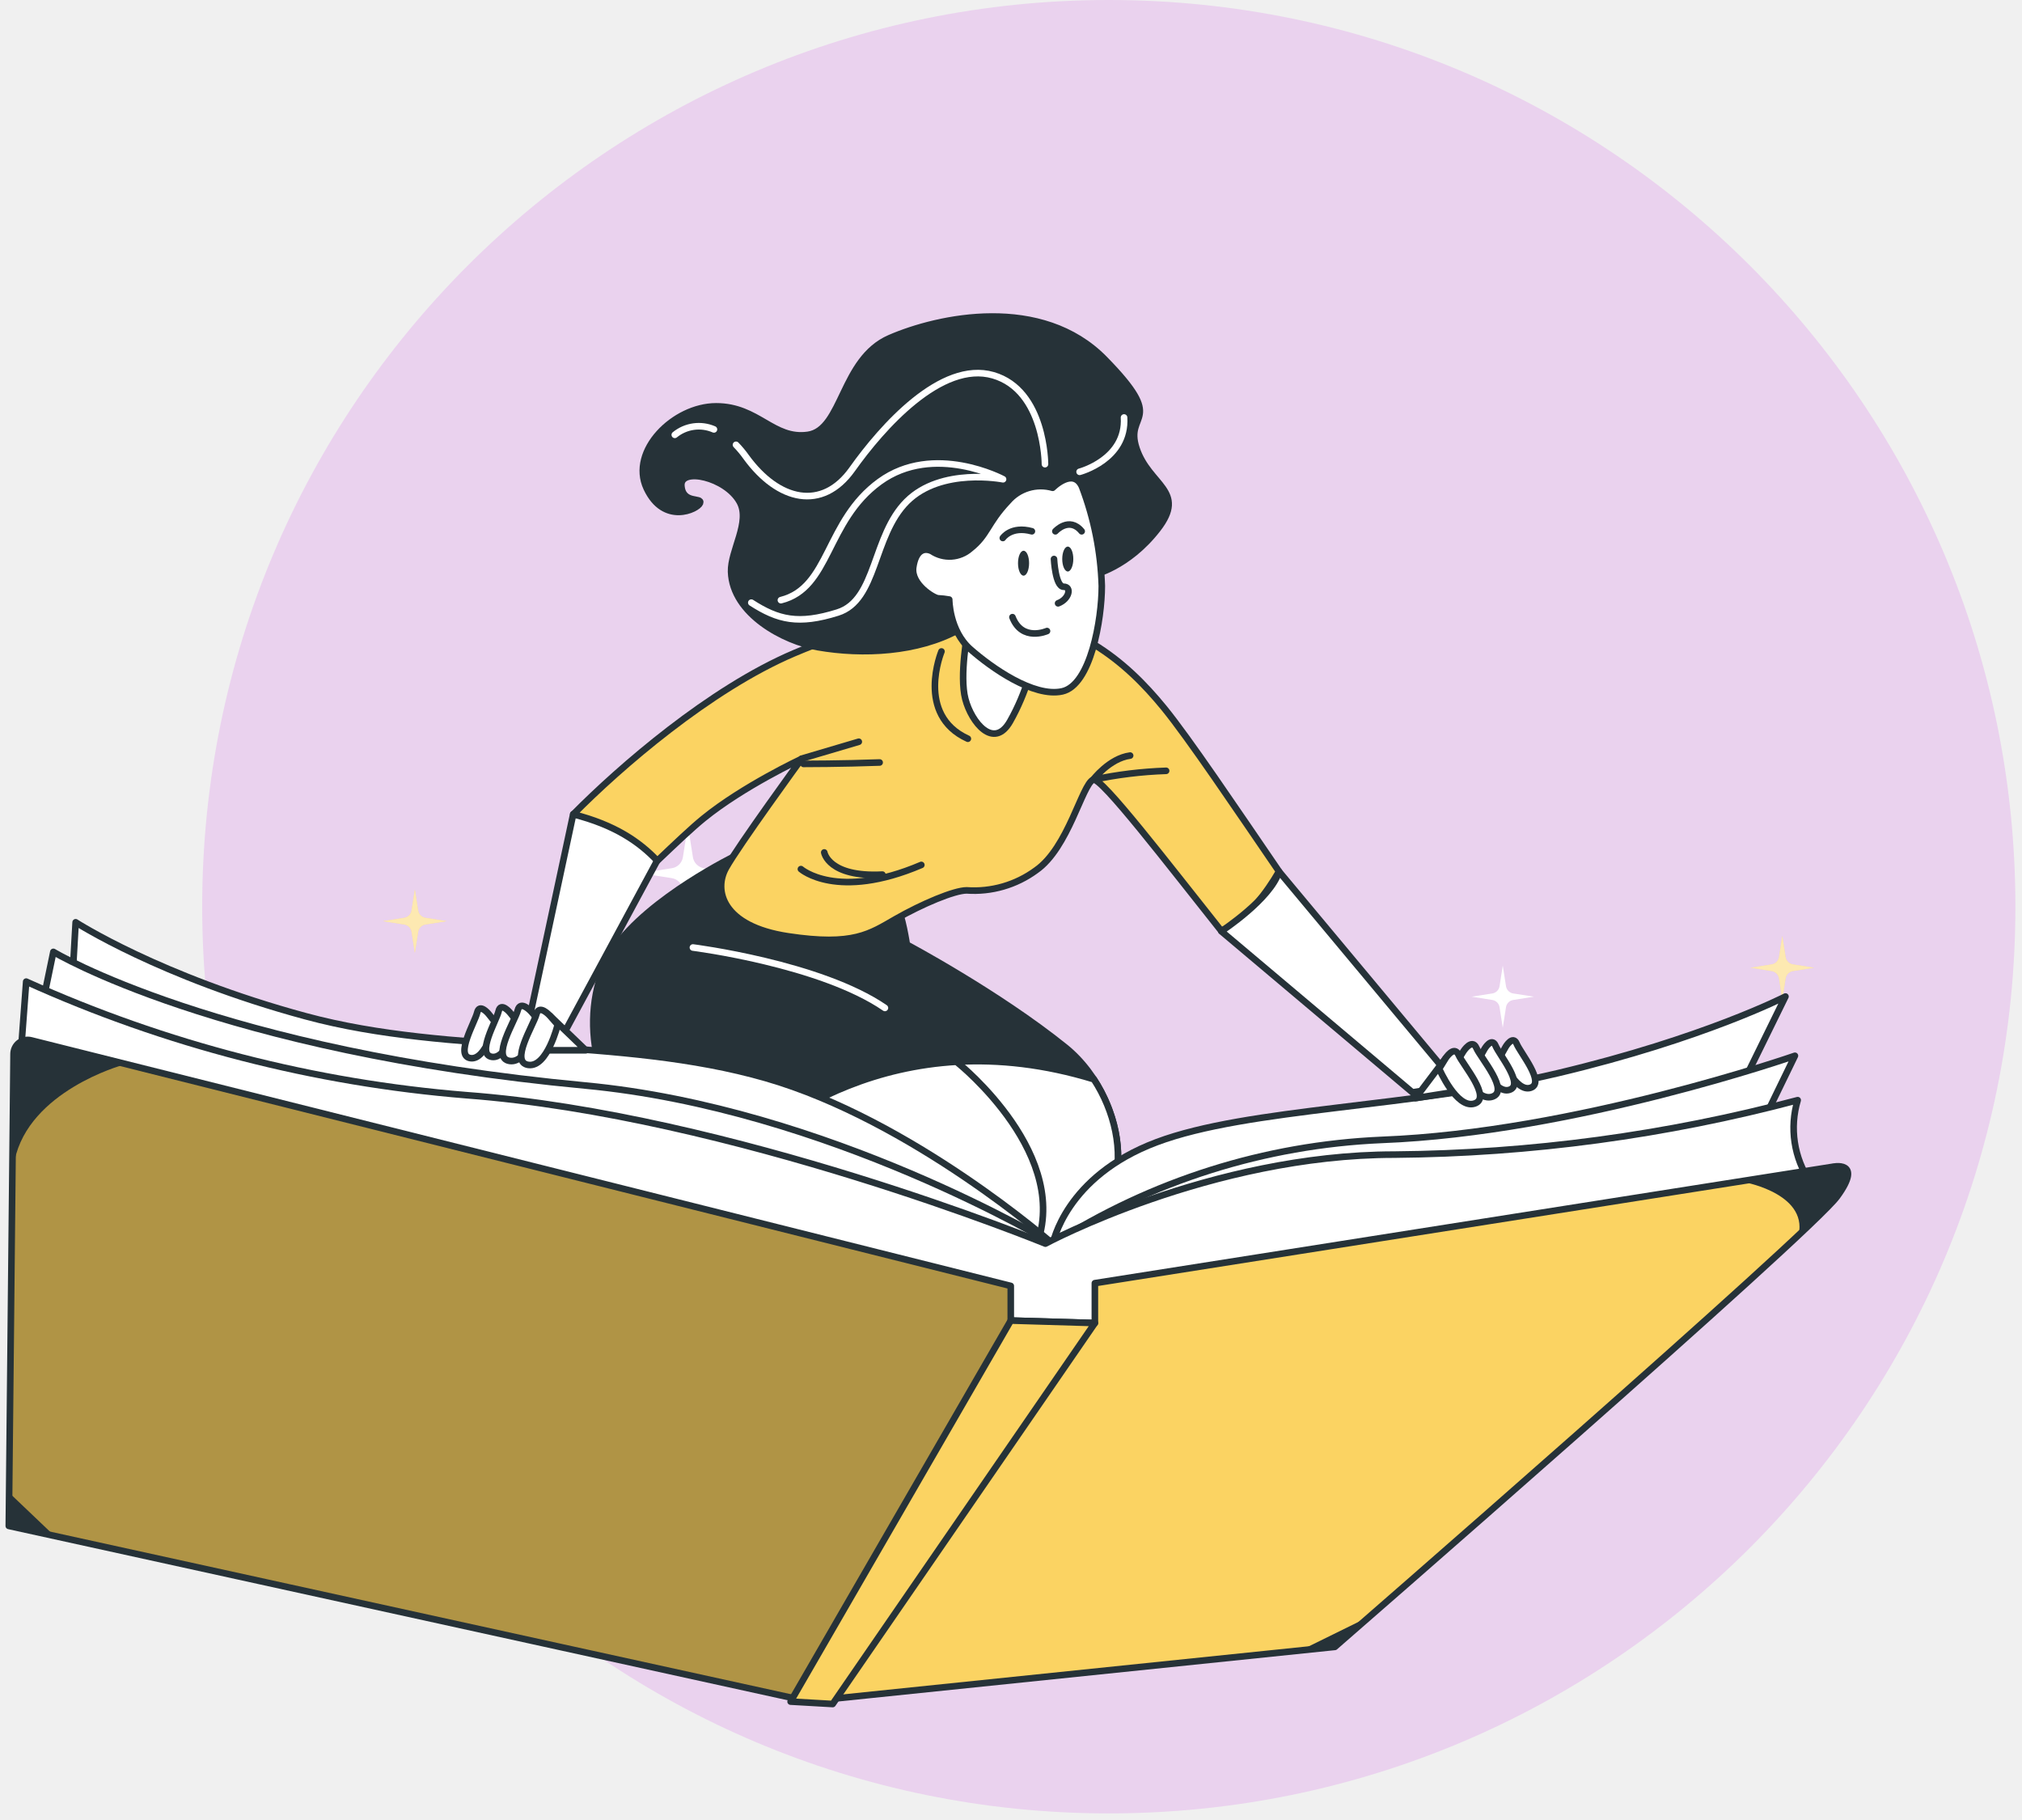
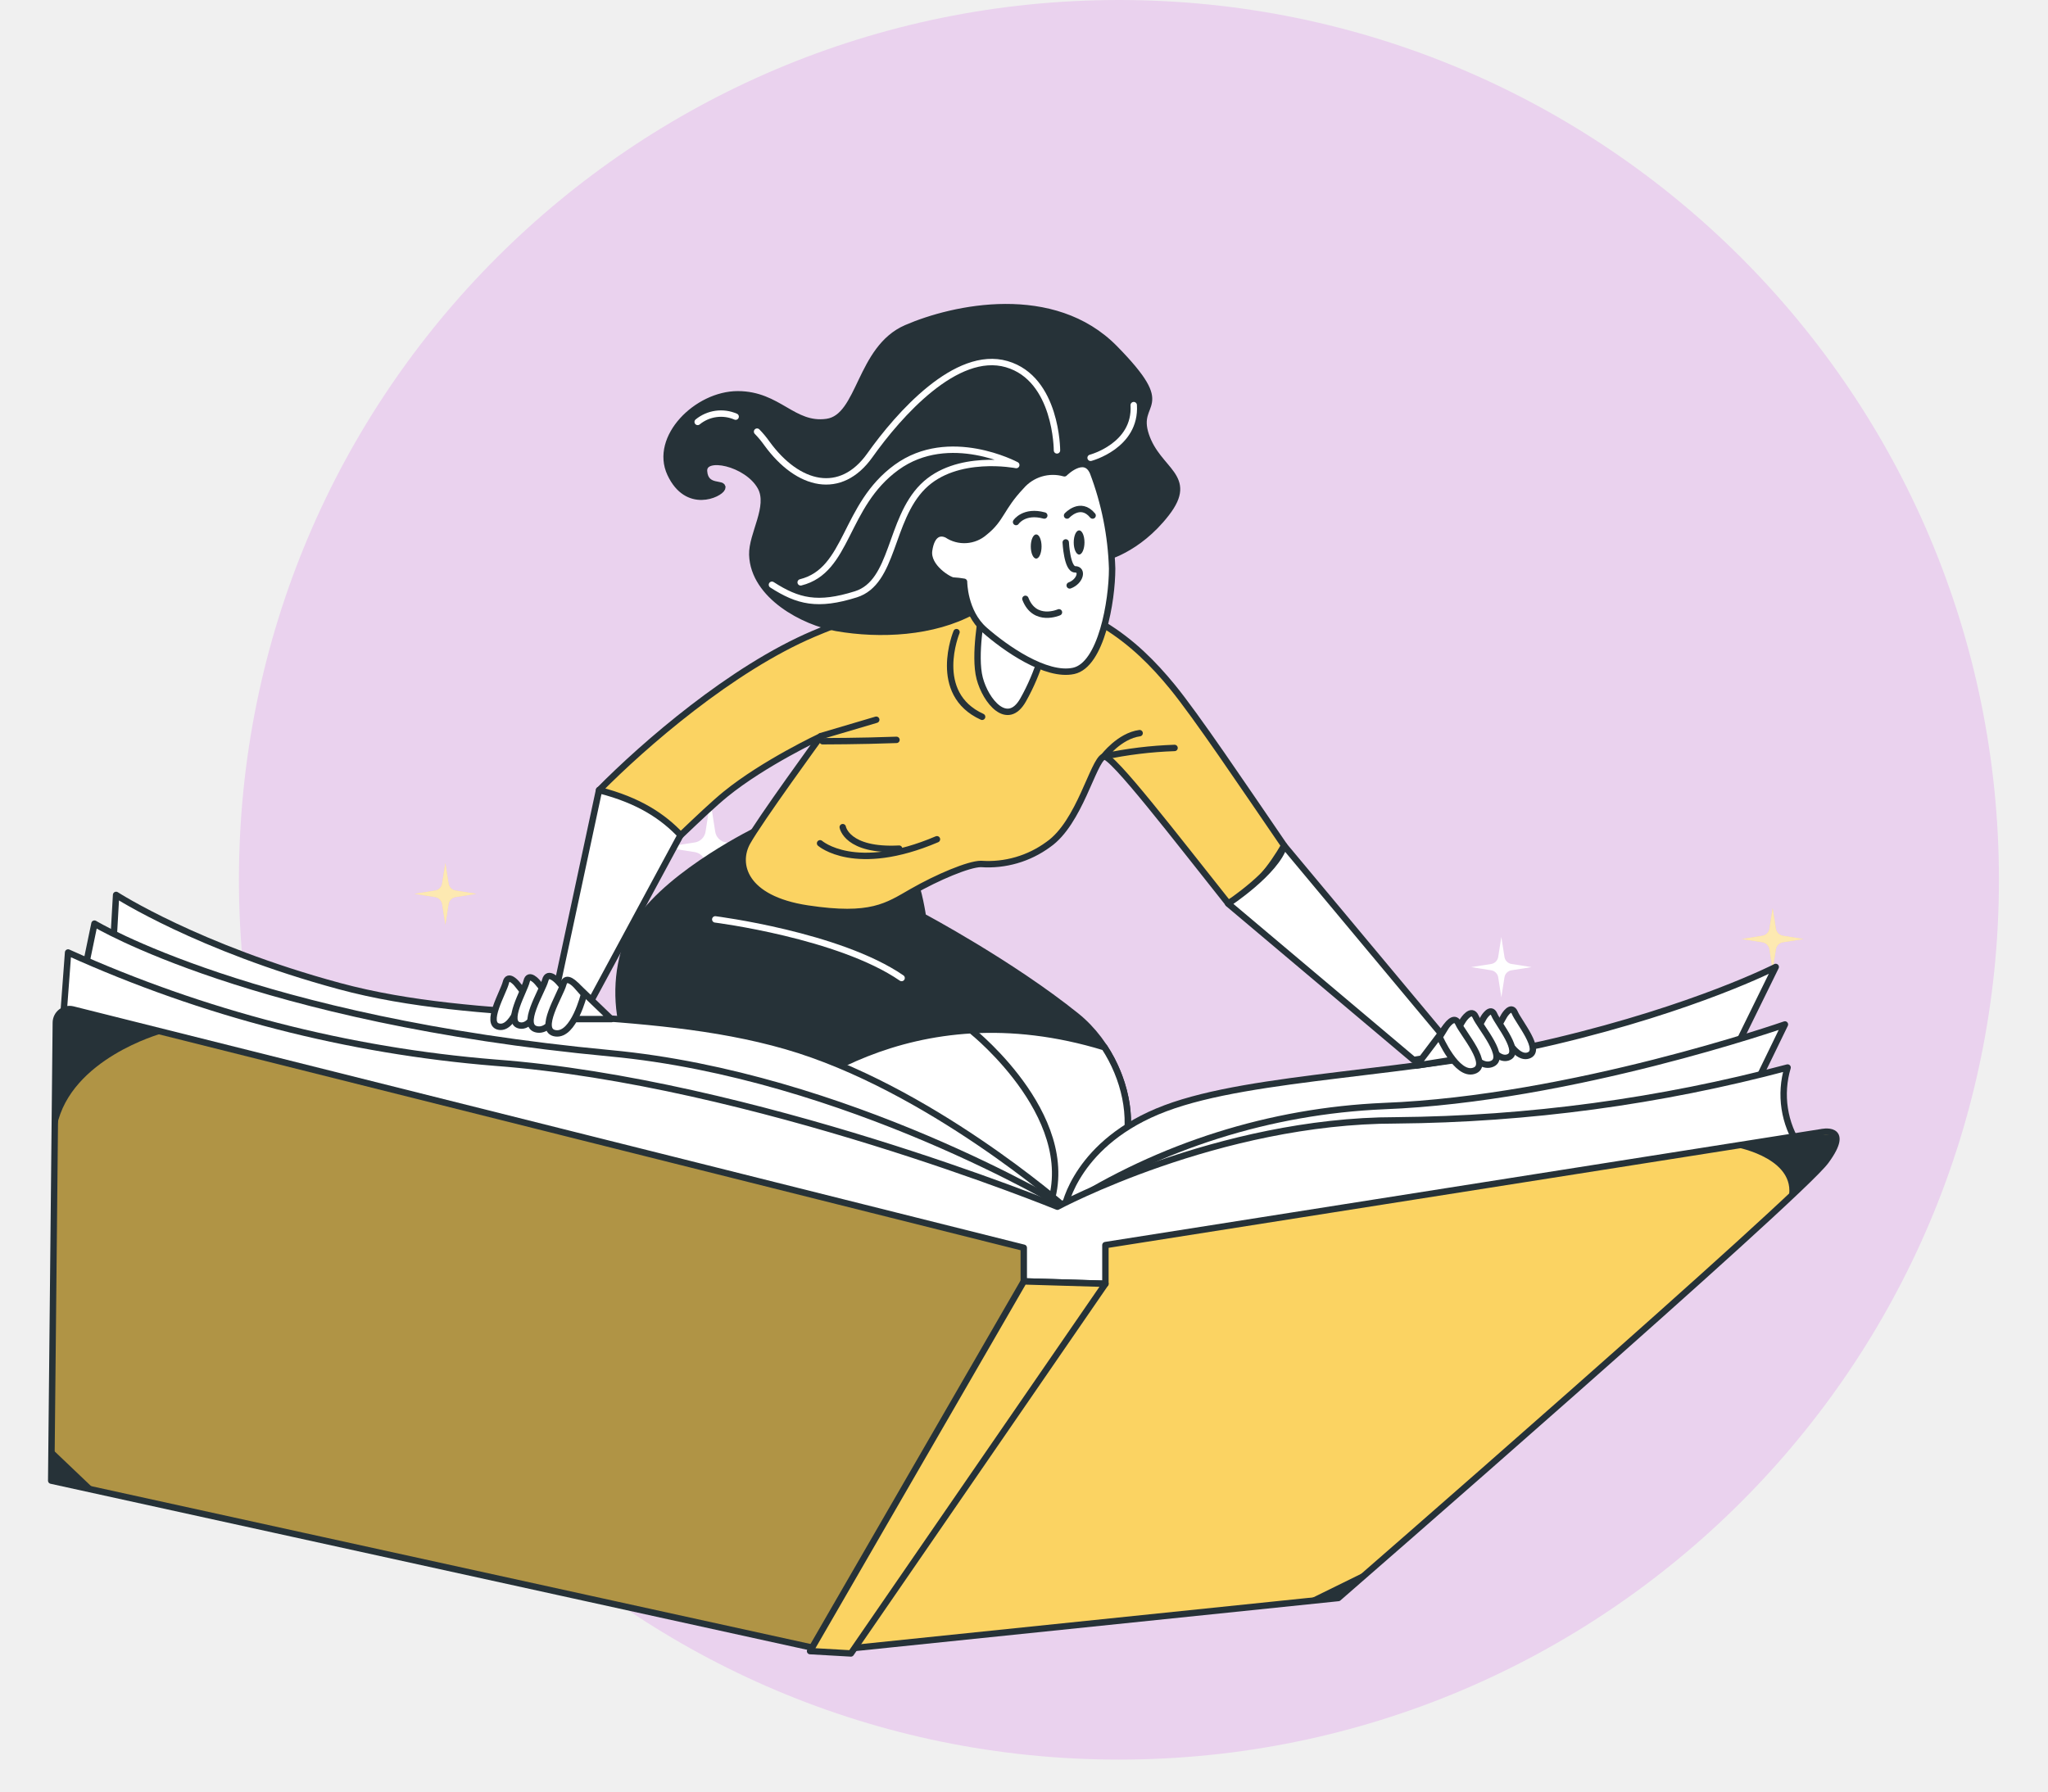
- <svg xmlns="http://www.w3.org/2000/svg" width="230" height="207" viewBox="0 0 230 207" fill="none">
-   <g clip-path="url(#clip0_1583_2745)">
-     <rect x="23" width="206.25" height="206.25" rx="103.125" fill="#EAD2EE" />
-     <path d="M80.081 99.878L83.7 99.312L80.081 98.747C79.762 98.699 79.467 98.55 79.239 98.322C79.011 98.094 78.862 97.799 78.814 97.48L78.248 93.856L77.683 97.48C77.635 97.798 77.487 98.093 77.26 98.32C77.033 98.548 76.739 98.698 76.422 98.747L72.797 99.312L76.422 99.878C76.738 99.93 77.031 100.08 77.257 100.308C77.483 100.535 77.632 100.828 77.683 101.145L78.248 104.77L78.814 101.145C78.865 100.827 79.014 100.534 79.242 100.306C79.469 100.079 79.763 99.929 80.081 99.878Z" fill="white" />
-     <path d="M53.039 124.432L56.664 123.866L53.039 123.301C52.722 123.249 52.429 123.099 52.202 122.872C51.974 122.644 51.824 122.351 51.773 122.034L51.207 118.409L50.642 122.034C50.593 122.352 50.443 122.647 50.215 122.875C49.988 123.102 49.693 123.252 49.375 123.301L45.75 123.866L49.375 124.432C49.693 124.481 49.988 124.63 50.215 124.858C50.443 125.086 50.593 125.38 50.642 125.698L51.207 129.323L51.773 125.698C51.824 125.381 51.974 125.088 52.202 124.861C52.429 124.633 52.722 124.483 53.039 124.432Z" fill="#FBD362" />
-     <path opacity="0.5" d="M53.039 124.432L56.664 123.866L53.039 123.301C52.722 123.249 52.429 123.099 52.202 122.872C51.974 122.644 51.824 122.351 51.773 122.034L51.207 118.409L50.642 122.034C50.593 122.352 50.443 122.647 50.215 122.875C49.988 123.102 49.693 123.252 49.375 123.301L45.75 123.866L49.375 124.432C49.693 124.481 49.988 124.63 50.215 124.858C50.443 125.086 50.593 125.38 50.642 125.698L51.207 129.323L51.773 125.698C51.824 125.381 51.974 125.088 52.202 124.861C52.429 124.633 52.722 124.483 53.039 124.432Z" fill="white" />
-     <path d="M143.289 139.547L146.914 138.982L143.289 138.416C142.972 138.367 142.678 138.219 142.45 137.992C142.223 137.766 142.073 137.472 142.023 137.155L141.457 133.53L140.892 137.155C140.841 137.472 140.692 137.766 140.464 137.992C140.236 138.219 139.942 138.367 139.625 138.416L136 138.982L139.625 139.547C139.942 139.596 140.236 139.744 140.464 139.971C140.692 140.198 140.841 140.491 140.892 140.808L141.457 144.433L142.023 140.808C142.073 140.491 142.223 140.198 142.45 139.971C142.678 139.744 142.972 139.596 143.289 139.547Z" fill="#FBD362" />
-     <path opacity="0.5" d="M143.289 139.547L146.914 138.982L143.289 138.416C142.972 138.367 142.678 138.219 142.45 137.992C142.223 137.766 142.073 137.472 142.023 137.155L141.457 133.53L140.892 137.155C140.841 137.472 140.692 137.766 140.464 137.992C140.236 138.219 139.942 138.367 139.625 138.416L136 138.982L139.625 139.547C139.942 139.596 140.236 139.744 140.464 139.971C140.692 140.198 140.841 140.491 140.892 140.808L141.457 144.433L142.023 140.808C142.073 140.491 142.223 140.198 142.45 139.971C142.678 139.744 142.972 139.596 143.289 139.547Z" fill="white" />
-     <path d="M48.402 105.148L50.8 104.769L48.402 104.39C48.191 104.358 47.997 104.259 47.846 104.109C47.696 103.958 47.597 103.764 47.565 103.553L47.192 101.161L46.813 103.553C46.78 103.764 46.682 103.958 46.531 104.109C46.381 104.259 46.186 104.358 45.976 104.39L43.578 104.769L45.976 105.148C46.186 105.18 46.381 105.279 46.531 105.429C46.682 105.58 46.78 105.774 46.813 105.985L47.192 108.377L47.565 105.985C47.597 105.774 47.696 105.58 47.846 105.429C47.997 105.279 48.191 105.18 48.402 105.148Z" fill="#FBD362" />
-     <path opacity="0.5" d="M48.402 105.148L50.8 104.769L48.402 104.39C48.191 104.358 47.997 104.259 47.846 104.109C47.696 103.958 47.597 103.764 47.565 103.553L47.192 101.161L46.813 103.553C46.78 103.764 46.682 103.958 46.531 104.109C46.381 104.259 46.186 104.358 45.976 104.39L43.578 104.769L45.976 105.148C46.186 105.18 46.381 105.279 46.531 105.429C46.682 105.58 46.78 105.774 46.813 105.985L47.192 108.377L47.565 105.985C47.597 105.774 47.696 105.58 47.846 105.429C47.997 105.279 48.191 105.18 48.402 105.148Z" fill="white" />
-     <path d="M203.949 110.441L206.346 110.068L203.949 109.689C203.739 109.656 203.545 109.557 203.394 109.406C203.244 109.256 203.145 109.062 203.112 108.852L202.733 106.454L202.36 108.852C202.326 109.062 202.228 109.256 202.077 109.406C201.927 109.557 201.733 109.656 201.523 109.689L199.125 110.068L201.523 110.441C201.733 110.474 201.927 110.573 202.077 110.723C202.228 110.874 202.326 111.068 202.36 111.278L202.733 113.676L203.112 111.278C203.145 111.068 203.244 110.874 203.394 110.723C203.545 110.573 203.739 110.474 203.949 110.441Z" fill="#FBD362" />
-     <path opacity="0.5" d="M203.949 110.441L206.346 110.068L203.949 109.689C203.739 109.656 203.545 109.557 203.394 109.406C203.244 109.256 203.145 109.062 203.112 108.852L202.733 106.454L202.36 108.852C202.326 109.062 202.228 109.256 202.077 109.406C201.927 109.557 201.733 109.656 201.523 109.689L199.125 110.068L201.523 110.441C201.733 110.474 201.927 110.573 202.077 110.723C202.228 110.874 202.326 111.068 202.36 111.278L202.733 113.676L203.112 111.278C203.145 111.068 203.244 110.874 203.394 110.723C203.545 110.573 203.739 110.474 203.949 110.441Z" fill="white" />
-     <path d="M94.374 90.513L96.721 90.145L94.374 89.778C94.168 89.746 93.978 89.649 93.83 89.502C93.683 89.354 93.586 89.164 93.554 88.958L93.181 86.606L92.813 88.958C92.78 89.163 92.683 89.353 92.536 89.501C92.389 89.648 92.199 89.745 91.993 89.778L89.641 90.145L91.993 90.513C92.199 90.546 92.389 90.643 92.536 90.79C92.683 90.938 92.78 91.127 92.813 91.333L93.158 93.708L93.531 91.356C93.56 91.142 93.658 90.945 93.811 90.792C93.963 90.64 94.161 90.542 94.374 90.513Z" fill="white" />
-     <path d="M172.126 113.733L174.478 113.359L172.126 112.992C171.92 112.959 171.731 112.862 171.583 112.714C171.436 112.567 171.339 112.377 171.306 112.172L170.938 109.819L170.571 112.172C170.538 112.377 170.441 112.567 170.294 112.714C170.146 112.862 169.956 112.959 169.751 112.992L167.398 113.359L169.751 113.733C169.957 113.765 170.147 113.862 170.295 114.009C170.442 114.156 170.539 114.347 170.571 114.553L170.938 116.899L171.306 114.553C171.338 114.347 171.435 114.156 171.582 114.009C171.73 113.862 171.92 113.765 172.126 113.733Z" fill="white" />
+ <svg xmlns="http://www.w3.org/2000/svg" width="240" height="210" viewBox="0 0 240 210" fill="none">
+   <g clip-path="url(#clip0_1928_3022)">
+     <rect x="28" width="206.25" height="206.25" rx="103.125" fill="#EAD2EE" />
+     <path d="M85.081 99.878L88.7 99.312L85.081 98.747C84.762 98.699 84.467 98.55 84.239 98.322C84.011 98.094 83.862 97.799 83.814 97.48L83.248 93.856L82.683 97.48C82.635 97.798 82.487 98.093 82.26 98.32C82.033 98.548 81.739 98.698 81.422 98.747L77.797 99.312L81.422 99.878C81.738 99.93 82.031 100.08 82.257 100.308C82.483 100.535 82.632 100.828 82.683 101.145L83.248 104.77L83.814 101.145C83.865 100.827 84.014 100.534 84.242 100.306C84.469 100.079 84.763 99.929 85.081 99.878Z" fill="white" />
+     <path d="M58.039 124.432L61.664 123.866L58.039 123.301C57.722 123.249 57.429 123.099 57.202 122.872C56.974 122.644 56.824 122.351 56.773 122.034L56.207 118.409L55.642 122.034C55.593 122.352 55.443 122.647 55.215 122.875C54.988 123.102 54.693 123.252 54.375 123.301L50.75 123.866L54.375 124.432C54.693 124.481 54.988 124.63 55.215 124.858C55.443 125.086 55.593 125.38 55.642 125.698L56.207 129.323L56.773 125.698C56.824 125.381 56.974 125.088 57.202 124.861C57.429 124.633 57.722 124.483 58.039 124.432Z" fill="#FBD362" />
+     <path opacity="0.5" d="M58.039 124.432L61.664 123.866L58.039 123.301C57.722 123.249 57.429 123.099 57.202 122.872C56.974 122.644 56.824 122.351 56.773 122.034L56.207 118.409L55.642 122.034C55.593 122.352 55.443 122.647 55.215 122.875C54.988 123.102 54.693 123.252 54.375 123.301L50.75 123.866L54.375 124.432C54.693 124.481 54.988 124.63 55.215 124.858C55.443 125.086 55.593 125.38 55.642 125.698L56.207 129.323L56.773 125.698C56.824 125.381 56.974 125.088 57.202 124.861C57.429 124.633 57.722 124.483 58.039 124.432Z" fill="white" />
+     <path d="M148.289 139.547L151.914 138.982L148.289 138.416C147.972 138.367 147.678 138.219 147.45 137.992C147.223 137.766 147.073 137.472 147.023 137.155L146.457 133.53L145.892 137.155C145.841 137.472 145.692 137.766 145.464 137.992C145.236 138.219 144.942 138.367 144.625 138.416L141 138.982L144.625 139.547C144.942 139.596 145.236 139.744 145.464 139.971C145.692 140.198 145.841 140.491 145.892 140.808L146.457 144.433L147.023 140.808C147.073 140.491 147.223 140.198 147.45 139.971C147.678 139.744 147.972 139.596 148.289 139.547Z" fill="#FBD362" />
+     <path opacity="0.5" d="M148.289 139.547L151.914 138.982L148.289 138.416C147.972 138.367 147.678 138.219 147.45 137.992C147.223 137.766 147.073 137.472 147.023 137.155L146.457 133.53L145.892 137.155C145.841 137.472 145.692 137.766 145.464 137.992C145.236 138.219 144.942 138.367 144.625 138.416L141 138.982L144.625 139.547C144.942 139.596 145.236 139.744 145.464 139.971C145.692 140.198 145.841 140.491 145.892 140.808L146.457 144.433L147.023 140.808C147.073 140.491 147.223 140.198 147.45 139.971C147.678 139.744 147.972 139.596 148.289 139.547Z" fill="white" />
+     <path d="M53.402 105.148L55.8 104.769L53.402 104.39C53.191 104.358 52.997 104.259 52.846 104.109C52.696 103.958 52.597 103.764 52.565 103.553L52.192 101.161L51.813 103.553C51.78 103.764 51.682 103.958 51.531 104.109C51.381 104.259 51.186 104.358 50.976 104.39L48.578 104.769L50.976 105.148C51.186 105.18 51.381 105.279 51.531 105.429C51.682 105.58 51.78 105.774 51.813 105.985L52.192 108.377L52.565 105.985C52.597 105.774 52.696 105.58 52.846 105.429C52.997 105.279 53.191 105.18 53.402 105.148Z" fill="#FBD362" />
+     <path opacity="0.5" d="M53.402 105.148L55.8 104.769L53.402 104.39C53.191 104.358 52.997 104.259 52.846 104.109C52.696 103.958 52.597 103.764 52.565 103.553L52.192 101.161L51.813 103.553C51.78 103.764 51.682 103.958 51.531 104.109C51.381 104.259 51.186 104.358 50.976 104.39L48.578 104.769L50.976 105.148C51.186 105.18 51.381 105.279 51.531 105.429C51.682 105.58 51.78 105.774 51.813 105.985L52.192 108.377L52.565 105.985C52.597 105.774 52.696 105.58 52.846 105.429C52.997 105.279 53.191 105.18 53.402 105.148Z" fill="white" />
+     <path d="M208.949 110.441L211.346 110.068L208.949 109.689C208.739 109.656 208.545 109.557 208.394 109.406C208.244 109.256 208.145 109.062 208.112 108.852L207.733 106.454L207.36 108.852C207.326 109.062 207.228 109.256 207.077 109.406C206.927 109.557 206.733 109.656 206.523 109.689L204.125 110.068L206.523 110.441C206.733 110.474 206.927 110.573 207.077 110.723C207.228 110.874 207.326 111.068 207.36 111.278L207.733 113.676L208.112 111.278C208.145 111.068 208.244 110.874 208.394 110.723C208.545 110.573 208.739 110.474 208.949 110.441Z" fill="#FBD362" />
+     <path opacity="0.5" d="M208.949 110.441L211.346 110.068L208.949 109.689C208.739 109.656 208.545 109.557 208.394 109.406C208.244 109.256 208.145 109.062 208.112 108.852L207.733 106.454L207.36 108.852C207.326 109.062 207.228 109.256 207.077 109.406C206.927 109.557 206.733 109.656 206.523 109.689L204.125 110.068L206.523 110.441C206.733 110.474 206.927 110.573 207.077 110.723C207.228 110.874 207.326 111.068 207.36 111.278L207.733 113.676L208.112 111.278C208.145 111.068 208.244 110.874 208.394 110.723C208.545 110.573 208.739 110.474 208.949 110.441Z" fill="white" />
+     <path d="M99.374 90.513L101.721 90.145L99.374 89.778C99.168 89.746 98.978 89.649 98.83 89.502C98.683 89.354 98.586 89.164 98.554 88.958L98.181 86.606L97.813 88.958C97.78 89.163 97.683 89.353 97.536 89.501C97.389 89.648 97.199 89.745 96.993 89.778L94.641 90.145L96.993 90.513C97.199 90.546 97.389 90.643 97.536 90.79C97.683 90.938 97.78 91.127 97.813 91.333L98.158 93.708L98.531 91.356C98.56 91.142 98.658 90.945 98.811 90.792C98.963 90.64 99.161 90.542 99.374 90.513Z" fill="white" />
+     <path d="M177.126 113.733L179.478 113.359L177.126 112.992C176.92 112.959 176.731 112.862 176.583 112.714C176.436 112.567 176.339 112.377 176.306 112.172L175.938 109.819L175.571 112.172C175.538 112.377 175.441 112.567 175.294 112.714C175.146 112.862 174.956 112.959 174.751 112.992L172.398 113.359L174.751 113.733C174.957 113.765 175.147 113.862 175.295 114.009C175.442 114.156 175.539 114.347 175.571 114.553L175.938 116.899L176.306 114.553C176.338 114.347 176.435 114.156 176.582 114.009C176.73 113.862 176.92 113.765 177.126 113.733Z" fill="white" />
  </g>
-   <path d="M83.82 97.252C83.82 97.252 73.818 102.085 69.817 107.941C65.816 113.797 66.984 124.609 73.146 128.106C79.308 131.603 100.817 144.446 115.988 142.613C131.16 140.781 128.823 125.273 121.157 119.104C113.491 112.935 103.153 107.437 103.153 107.437C103.153 107.437 102.657 104.108 101.985 102.94C101.313 101.772 93.655 94.251 83.82 97.252Z" fill="#263238" stroke="#263238" stroke-width="0.75" stroke-linecap="round" stroke-linejoin="round" />
-   <path d="M124.431 122.754C101.724 115.805 86.766 128.243 82.078 133.008C91.47 137.887 105.305 143.881 115.994 142.59C128.684 141.056 129.12 129.946 124.431 122.754Z" fill="white" stroke="#263238" stroke-width="0.75" stroke-linecap="round" stroke-linejoin="round" />
-   <path d="M108.992 120.922C108.992 120.922 122.331 131.611 117.658 142.255" stroke="#263238" stroke-width="0.75" stroke-linecap="round" stroke-linejoin="round" />
-   <path d="M65.204 92.594L59.859 117.524H64.158L74.756 97.878C74.756 97.878 72.687 91.579 65.204 92.594Z" fill="white" stroke="#263238" stroke-width="0.75" stroke-linecap="round" stroke-linejoin="round" />
-   <path d="M132.387 80.5C128.012 75.155 122.232 70.2 111.642 69.352C111.642 69.352 102.617 69.07 90.339 74.292C80.741 78.37 70.487 87.272 65.211 92.617C69.93 93.816 72.739 95.748 74.77 97.901C76.862 95.908 78.687 94.175 80.031 93.083C84.551 89.41 91.186 86.31 91.186 86.31C91.186 86.31 83.986 96.183 82.574 98.725C81.161 101.268 82.154 105.361 89.629 106.491C97.104 107.621 98.944 106.208 101.906 104.513C104.869 102.818 108.542 101.268 109.954 101.268C112.777 101.468 115.579 100.656 117.857 98.978C121.522 96.435 123.079 89.242 124.347 88.677C125.217 88.288 132.921 98.336 138.923 105.88L139.442 105.613C142.053 104.269 144.092 101.528 145.489 99.115C140.633 92.022 135.22 83.966 132.387 80.5Z" fill="#FBD362" stroke="#263238" stroke-width="0.75" stroke-linecap="round" stroke-linejoin="round" />
-   <path d="M107.091 74.094C107.091 74.094 104.098 81.294 110.092 84.02" stroke="#263238" stroke-width="0.75" stroke-linecap="round" stroke-linejoin="round" />
-   <path d="M91.18 86.287L97.685 84.363" stroke="#263238" stroke-width="0.75" stroke-linecap="round" stroke-linejoin="round" />
-   <path d="M91.102 98.847C91.102 98.847 95.202 102.467 104.799 98.374" stroke="#263238" stroke-width="0.75" stroke-linecap="round" stroke-linejoin="round" />
-   <path d="M128.551 85.936C126.184 86.25 124.344 88.685 124.344 88.685C127.075 88.103 129.852 87.764 132.643 87.67" stroke="#263238" stroke-width="0.75" stroke-linecap="round" stroke-linejoin="round" />
-   <path d="M91.398 86.883C91.398 86.883 95.804 86.883 100.057 86.723" stroke="#263238" stroke-width="0.75" stroke-linecap="round" stroke-linejoin="round" />
-   <path d="M93.758 96.954C93.758 96.954 94.231 99.794 100.37 99.474" stroke="#263238" stroke-width="0.75" stroke-linecap="round" stroke-linejoin="round" />
-   <path d="M110.09 71.749C110.09 71.749 109.105 76.827 109.807 79.507C110.51 82.187 113.052 85.294 114.893 82.049C116.733 78.805 117.71 75.178 117.71 73.444C117.71 71.711 111.357 68.504 110.09 71.749Z" fill="white" stroke="#263238" stroke-width="0.75" stroke-linecap="round" stroke-linejoin="round" />
-   <path d="M124.338 65.397C124.338 65.397 128.285 64.55 131.676 60.175C135.066 55.8 130.691 55.242 129.278 51.012C127.866 46.782 132.836 48.187 125.644 40.85C118.451 33.512 106.731 36.055 101.211 38.452C95.69 40.85 95.866 48.897 91.903 49.462C87.94 50.027 86.253 46.217 81.458 46.217C76.663 46.217 71.578 51.295 73.555 55.525C75.533 59.755 79.343 57.93 79.625 57.22C79.908 56.51 77.648 57.365 77.503 55.242C77.358 53.12 82.58 54.257 84.138 57.082C85.398 59.373 83.084 62.626 83.16 65.031C83.321 69.856 89.231 72.941 93.025 73.605C98.149 74.499 104.379 74.186 109.021 71.643C114.725 68.513 112.076 62.022 116.275 60.327C120.475 58.632 122.628 61.175 122.628 61.175L124.338 65.397Z" fill="#263238" stroke="#263238" stroke-width="0.75" stroke-linecap="round" stroke-linejoin="round" />
-   <path d="M81.209 48.837C80.482 48.521 79.682 48.411 78.897 48.52C78.111 48.63 77.371 48.953 76.758 49.455" stroke="white" stroke-width="0.75" stroke-linecap="round" stroke-linejoin="round" />
-   <path d="M118.864 52.792C118.864 52.792 118.864 44.393 112.97 42.682C107.075 40.972 100.341 48.577 96.936 53.372C93.53 58.167 88.537 57.022 84.864 51.967C84.519 51.48 84.136 51.02 83.719 50.593" stroke="white" stroke-width="0.75" stroke-linecap="round" stroke-linejoin="round" />
-   <path d="M85.461 68.543C88.515 70.505 90.806 71.07 95.288 69.665C99.77 68.26 99.22 60.961 103.144 57.036C107.069 53.112 114.094 54.509 114.094 54.509C114.094 54.509 106.237 50.294 100.06 54.784C93.883 59.274 94.44 66.856 88.828 68.26" stroke="white" stroke-width="0.75" stroke-linecap="round" stroke-linejoin="round" />
-   <path d="M122.805 53.662C122.805 53.662 128.149 52.257 127.859 47.485" stroke="white" stroke-width="0.75" stroke-linecap="round" stroke-linejoin="round" />
-   <path d="M78.82 107.766C78.82 107.766 93.328 109.598 100.657 114.637" stroke="white" stroke-width="0.75" stroke-linecap="round" stroke-linejoin="round" />
-   <path d="M119.739 55.479C118.835 55.22 117.876 55.226 116.976 55.496C116.076 55.767 115.272 56.291 114.661 57.006C112.264 59.541 112.371 60.824 110.37 62.404C109.774 62.926 109.022 63.236 108.231 63.287C107.44 63.338 106.654 63.127 105.995 62.687C105.148 62.267 104.163 62.549 103.88 64.519C103.598 66.489 106.278 68.047 106.705 68.047C107.13 68.07 107.554 68.118 107.973 68.192C107.973 68.192 107.973 71.719 110.37 73.834C112.768 75.949 117.57 79.339 120.815 78.637C124.06 77.934 125.328 70.452 125.328 66.642C125.209 62.779 124.448 58.962 123.075 55.349C122.083 53.119 119.739 55.479 119.739 55.479Z" fill="white" stroke="#263238" stroke-width="0.75" stroke-linecap="round" stroke-linejoin="round" />
-   <path d="M117.057 64.053C117.057 64.817 116.782 65.473 116.431 65.473C116.079 65.473 115.797 64.84 115.797 64.053C115.797 63.267 116.079 62.641 116.431 62.641C116.782 62.641 117.057 63.274 117.057 64.053Z" fill="#263238" />
-   <path d="M122.088 63.581C122.088 64.344 121.805 65.001 121.462 65.001C121.118 65.001 120.828 64.367 120.828 63.581C120.828 62.794 121.111 62.168 121.462 62.168C121.813 62.168 122.088 62.802 122.088 63.581Z" fill="#263238" />
-   <path d="M114.07 61.19C114.07 61.19 115.009 59.777 117.376 60.426" stroke="#263238" stroke-width="0.75" stroke-linecap="round" stroke-linejoin="round" />
-   <path d="M120.047 60.427C120.047 60.427 121.62 58.693 123.04 60.427" stroke="#263238" stroke-width="0.75" stroke-linecap="round" stroke-linejoin="round" />
-   <path d="M119.891 63.58C119.891 63.58 120.043 66.734 120.99 66.734C121.937 66.734 121.616 68.146 120.356 68.619" stroke="#263238" stroke-width="0.75" stroke-linecap="round" stroke-linejoin="round" />
-   <path d="M119.096 71.773C119.096 71.773 116.264 73.033 115.164 70.192" stroke="#263238" stroke-width="0.75" stroke-linecap="round" stroke-linejoin="round" />
-   <path d="M119.761 141.469C119.761 141.469 103.727 127.405 87.112 122.617C70.498 117.83 51.379 120.082 34.772 115.585C18.165 111.088 8.605 104.896 8.605 104.896L7.758 119.807L119.234 149.921L195.496 128.817L203.093 113.34C203.093 113.34 193.809 118.12 177.202 122.06C160.595 126 141.987 125.992 131.565 129.909C121.143 133.826 119.761 141.469 119.761 141.469Z" fill="white" stroke="#263238" stroke-width="0.75" stroke-linecap="round" stroke-linejoin="round" />
-   <path d="M6.07 108.262C6.07 108.262 24.67 119.524 66.573 123.464C94.175 126.052 119.761 141.468 119.761 141.468C130.972 134.3 143.879 130.222 157.174 129.648C179.126 128.808 204.17 120.081 204.17 120.081L199.397 129.908L117.508 145.942L4.383 116.393L6.07 108.262Z" fill="white" stroke="#263238" stroke-width="0.75" stroke-linecap="round" stroke-linejoin="round" />
-   <path d="M2.979 111.645C18.809 118.795 35.753 123.165 53.067 124.564C83.173 126.816 118.914 141.445 118.914 141.445C118.914 141.445 137.766 131.321 158.618 131.321C174.106 131.189 189.515 129.108 204.484 125.129C204.018 126.684 203.903 128.323 204.146 129.928C204.389 131.533 204.984 133.065 205.889 134.413L118.632 153.005L2.414 119.219L2.979 111.645Z" fill="white" stroke="#263238" stroke-width="0.75" stroke-linecap="round" stroke-linejoin="round" />
-   <path d="M3.543 118.325L114.973 146.255V150.195L124.54 150.478V145.942L208.399 132.718C208.399 132.718 212.056 131.87 208.964 136.093C205.872 140.315 151.836 187.311 151.836 187.311L91.899 193.503L1 173.552L1.542 119.868C1.544 119.624 1.601 119.384 1.709 119.166C1.817 118.948 1.974 118.758 2.166 118.609C2.359 118.46 2.583 118.358 2.822 118.308C3.06 118.259 3.307 118.265 3.543 118.325Z" fill="#FBD362" />
-   <mask id="mask0_1583_2745" style="mask-type:luminance" maskUnits="userSpaceOnUse" x="1" y="118" width="210" height="76">
-     <path d="M3.543 118.326L114.973 146.256V150.196L124.54 150.479V145.943L208.399 132.719C208.399 132.719 212.056 131.871 208.964 136.094C205.872 140.316 151.836 187.312 151.836 187.312L91.899 193.504L1 173.553L1.542 119.869C1.544 119.625 1.601 119.385 1.709 119.167C1.817 118.949 1.974 118.759 2.166 118.61C2.359 118.461 2.583 118.359 2.822 118.309C3.06 118.26 3.307 118.266 3.543 118.326Z" fill="white" />
+   <path d="M88.82 97.252C88.82 97.252 78.818 102.085 74.817 107.941C70.816 113.797 71.984 124.609 78.146 128.106C84.308 131.603 105.817 144.446 120.988 142.613C136.16 140.781 133.823 125.273 126.157 119.104C118.491 112.935 108.153 107.437 108.153 107.437C108.153 107.437 107.657 104.108 106.985 102.94C106.313 101.772 98.655 94.251 88.82 97.252Z" fill="#263238" stroke="#263238" stroke-width="0.75" stroke-linecap="round" stroke-linejoin="round" />
+   <path d="M129.431 122.754C106.724 115.805 91.766 128.243 87.078 133.008C96.47 137.887 110.305 143.881 120.994 142.59C133.684 141.056 134.12 129.946 129.431 122.754Z" fill="white" stroke="#263238" stroke-width="0.75" stroke-linecap="round" stroke-linejoin="round" />
+   <path d="M113.992 120.922C113.992 120.922 127.331 131.611 122.658 142.255" stroke="#263238" stroke-width="0.75" stroke-linecap="round" stroke-linejoin="round" />
+   <path d="M70.204 92.594L64.859 117.524H69.158L79.756 97.878C79.756 97.878 77.687 91.579 70.204 92.594Z" fill="white" stroke="#263238" stroke-width="0.75" stroke-linecap="round" stroke-linejoin="round" />
+   <path d="M137.387 80.5C133.012 75.155 127.232 70.2 116.642 69.352C116.642 69.352 107.617 69.07 95.339 74.292C85.741 78.37 75.487 87.272 70.211 92.617C74.93 93.816 77.739 95.748 79.77 97.901C81.862 95.908 83.687 94.175 85.031 93.083C89.551 89.41 96.186 86.31 96.186 86.31C96.186 86.31 88.986 96.183 87.574 98.725C86.161 101.268 87.154 105.361 94.629 106.491C102.104 107.621 103.944 106.208 106.906 104.513C109.869 102.818 113.542 101.268 114.954 101.268C117.777 101.468 120.579 100.656 122.857 98.978C126.522 96.435 128.079 89.242 129.347 88.677C130.217 88.288 137.921 98.336 143.923 105.88L144.442 105.613C147.053 104.269 149.092 101.528 150.489 99.115C145.633 92.022 140.22 83.966 137.387 80.5Z" fill="#FBD362" stroke="#263238" stroke-width="0.75" stroke-linecap="round" stroke-linejoin="round" />
+   <path d="M112.091 74.094C112.091 74.094 109.098 81.294 115.092 84.02" stroke="#263238" stroke-width="0.75" stroke-linecap="round" stroke-linejoin="round" />
+   <path d="M96.18 86.287L102.685 84.363" stroke="#263238" stroke-width="0.75" stroke-linecap="round" stroke-linejoin="round" />
+   <path d="M96.102 98.847C96.102 98.847 100.202 102.467 109.799 98.374" stroke="#263238" stroke-width="0.75" stroke-linecap="round" stroke-linejoin="round" />
+   <path d="M133.551 85.936C131.184 86.25 129.344 88.685 129.344 88.685C132.075 88.103 134.852 87.764 137.643 87.67" stroke="#263238" stroke-width="0.75" stroke-linecap="round" stroke-linejoin="round" />
+   <path d="M96.398 86.883C96.398 86.883 100.804 86.883 105.057 86.723" stroke="#263238" stroke-width="0.75" stroke-linecap="round" stroke-linejoin="round" />
+   <path d="M98.758 96.954C98.758 96.954 99.231 99.794 105.37 99.474" stroke="#263238" stroke-width="0.75" stroke-linecap="round" stroke-linejoin="round" />
+   <path d="M115.09 71.749C115.09 71.749 114.105 76.827 114.807 79.507C115.51 82.187 118.052 85.294 119.893 82.049C121.733 78.805 122.71 75.178 122.71 73.444C122.71 71.711 116.357 68.504 115.09 71.749Z" fill="white" stroke="#263238" stroke-width="0.75" stroke-linecap="round" stroke-linejoin="round" />
+   <path d="M129.338 65.397C129.338 65.397 133.285 64.55 136.676 60.175C140.066 55.8 135.691 55.242 134.278 51.012C132.866 46.782 137.836 48.187 130.644 40.85C123.451 33.512 111.731 36.055 106.211 38.452C100.69 40.85 100.866 48.897 96.903 49.462C92.94 50.027 91.253 46.217 86.458 46.217C81.663 46.217 76.578 51.295 78.555 55.525C80.533 59.755 84.343 57.93 84.625 57.22C84.908 56.51 82.648 57.365 82.503 55.242C82.358 53.12 87.58 54.257 89.138 57.082C90.398 59.373 88.084 62.626 88.16 65.031C88.321 69.856 94.231 72.941 98.025 73.605C103.149 74.499 109.379 74.186 114.021 71.643C119.725 68.513 117.076 62.022 121.275 60.327C125.475 58.632 127.628 61.175 127.628 61.175L129.338 65.397Z" fill="#263238" stroke="#263238" stroke-width="0.75" stroke-linecap="round" stroke-linejoin="round" />
+   <path d="M86.209 48.837C85.482 48.521 84.682 48.411 83.897 48.52C83.111 48.63 82.371 48.953 81.758 49.455" stroke="white" stroke-width="0.75" stroke-linecap="round" stroke-linejoin="round" />
+   <path d="M123.864 52.792C123.864 52.792 123.864 44.393 117.97 42.682C112.075 40.972 105.341 48.577 101.936 53.372C98.53 58.167 93.537 57.022 89.864 51.967C89.519 51.48 89.136 51.02 88.719 50.593" stroke="white" stroke-width="0.75" stroke-linecap="round" stroke-linejoin="round" />
+   <path d="M90.461 68.543C93.515 70.505 95.806 71.07 100.288 69.665C104.77 68.26 104.22 60.961 108.144 57.036C112.069 53.112 119.094 54.509 119.094 54.509C119.094 54.509 111.237 50.294 105.06 54.784C98.883 59.274 99.44 66.856 93.828 68.26" stroke="white" stroke-width="0.75" stroke-linecap="round" stroke-linejoin="round" />
+   <path d="M127.805 53.662C127.805 53.662 133.149 52.257 132.859 47.485" stroke="white" stroke-width="0.75" stroke-linecap="round" stroke-linejoin="round" />
+   <path d="M83.82 107.766C83.82 107.766 98.328 109.598 105.657 114.637" stroke="white" stroke-width="0.75" stroke-linecap="round" stroke-linejoin="round" />
+   <path d="M124.739 55.479C123.835 55.22 122.876 55.226 121.976 55.496C121.076 55.767 120.272 56.291 119.661 57.006C117.264 59.541 117.371 60.824 115.37 62.404C114.774 62.926 114.022 63.236 113.231 63.287C112.44 63.338 111.654 63.127 110.995 62.687C110.148 62.267 109.163 62.549 108.88 64.519C108.598 66.489 111.278 68.047 111.705 68.047C112.13 68.07 112.554 68.118 112.973 68.192C112.973 68.192 112.973 71.719 115.37 73.834C117.768 75.949 122.57 79.339 125.815 78.637C129.06 77.934 130.328 70.452 130.328 66.642C130.209 62.779 129.448 58.962 128.075 55.349C127.083 53.119 124.739 55.479 124.739 55.479Z" fill="white" stroke="#263238" stroke-width="0.75" stroke-linecap="round" stroke-linejoin="round" />
+   <path d="M122.057 64.053C122.057 64.817 121.782 65.473 121.431 65.473C121.079 65.473 120.797 64.84 120.797 64.053C120.797 63.267 121.079 62.641 121.431 62.641C121.782 62.641 122.057 63.274 122.057 64.053Z" fill="#263238" />
+   <path d="M127.088 63.581C127.088 64.344 126.805 65.001 126.462 65.001C126.118 65.001 125.828 64.367 125.828 63.581C125.828 62.794 126.111 62.168 126.462 62.168C126.813 62.168 127.088 62.802 127.088 63.581Z" fill="#263238" />
+   <path d="M119.07 61.19C119.07 61.19 120.009 59.777 122.376 60.426" stroke="#263238" stroke-width="0.75" stroke-linecap="round" stroke-linejoin="round" />
+   <path d="M125.047 60.427C125.047 60.427 126.62 58.693 128.04 60.427" stroke="#263238" stroke-width="0.75" stroke-linecap="round" stroke-linejoin="round" />
+   <path d="M124.891 63.58C124.891 63.58 125.043 66.734 125.99 66.734C126.937 66.734 126.616 68.146 125.356 68.619" stroke="#263238" stroke-width="0.75" stroke-linecap="round" stroke-linejoin="round" />
+   <path d="M124.096 71.773C124.096 71.773 121.264 73.033 120.164 70.192" stroke="#263238" stroke-width="0.75" stroke-linecap="round" stroke-linejoin="round" />
+   <path d="M124.761 141.469C124.761 141.469 108.727 127.405 92.112 122.617C75.498 117.83 56.379 120.082 39.772 115.585C23.165 111.088 13.605 104.896 13.605 104.896L12.758 119.807L124.234 149.921L200.496 128.817L208.093 113.34C208.093 113.34 198.809 118.12 182.202 122.06C165.595 126 146.987 125.992 136.565 129.909C126.143 133.826 124.761 141.469 124.761 141.469Z" fill="white" stroke="#263238" stroke-width="0.75" stroke-linecap="round" stroke-linejoin="round" />
+   <path d="M11.07 108.262C11.07 108.262 29.67 119.524 71.573 123.464C99.175 126.052 124.761 141.468 124.761 141.468C135.972 134.3 148.879 130.222 162.174 129.648C184.126 128.808 209.17 120.081 209.17 120.081L204.397 129.908L122.508 145.942L9.383 116.393L11.07 108.262Z" fill="white" stroke="#263238" stroke-width="0.75" stroke-linecap="round" stroke-linejoin="round" />
+   <path d="M7.979 111.645C23.809 118.795 40.753 123.165 58.067 124.564C88.173 126.816 123.914 141.445 123.914 141.445C123.914 141.445 142.766 131.321 163.618 131.321C179.106 131.189 194.515 129.108 209.484 125.129C209.018 126.684 208.903 128.323 209.146 129.928C209.389 131.533 209.984 133.065 210.889 134.413L123.632 153.005L7.414 119.219L7.979 111.645Z" fill="white" stroke="#263238" stroke-width="0.75" stroke-linecap="round" stroke-linejoin="round" />
+   <path d="M8.543 118.325L119.973 146.255V150.195L129.54 150.478V145.942L213.399 132.718C213.399 132.718 217.056 131.87 213.964 136.093C210.872 140.315 156.836 187.311 156.836 187.311L96.899 193.503L6 173.552L6.542 119.868C6.544 119.624 6.601 119.384 6.709 119.166C6.817 118.948 6.974 118.758 7.166 118.609C7.359 118.46 7.583 118.358 7.822 118.308C8.06 118.259 8.307 118.265 8.543 118.325Z" fill="#FBD362" />
+   <mask id="mask0_1928_3022" style="mask-type:luminance" maskUnits="userSpaceOnUse" x="6" y="118" width="210" height="76">
+     <path d="M8.543 118.326L119.973 146.256V150.196L129.54 150.479V145.943L213.399 132.719C213.399 132.719 217.056 131.871 213.964 136.094C210.872 140.316 156.836 187.312 156.836 187.312L96.899 193.504L6 173.553L6.542 119.869C6.544 119.625 6.601 119.385 6.709 119.167C6.817 118.949 6.974 118.759 7.166 118.61C7.359 118.461 7.583 118.359 7.822 118.309C8.06 118.26 8.307 118.266 8.543 118.326Z" fill="white" />
  </mask>
-   <g mask="url(#mask0_1583_2745)">
-     <path opacity="0.3" d="M114.973 150.197V146.257L1.565 117.838L1.008 173.553L91.899 193.535L93.525 193.367L117.516 150.273L114.973 150.197Z" fill="black" />
+   <g mask="url(#mask0_1928_3022)">
+     <path opacity="0.3" d="M119.973 150.197V146.257L6.565 117.838L6.008 173.553L96.899 193.535L98.525 193.367L122.516 150.273L119.973 150.197Z" fill="black" />
  </g>
-   <path d="M3.543 118.325L114.973 146.255V150.195L124.54 150.478V145.942L208.399 132.718C208.399 132.718 212.056 131.87 208.964 136.093C205.872 140.315 151.836 187.311 151.836 187.311L91.899 193.503L1 173.552L1.542 119.868C1.544 119.624 1.601 119.384 1.709 119.166C1.817 118.948 1.974 118.758 2.166 118.609C2.359 118.46 2.583 118.358 2.822 118.308C3.06 118.259 3.307 118.265 3.543 118.325Z" stroke="#263238" stroke-width="0.75" stroke-linecap="round" stroke-linejoin="round" />
-   <path d="M114.974 150.195L89.93 193.534L94.717 193.808L124.541 150.478L114.974 150.195Z" fill="#FBD362" stroke="#263238" stroke-width="0.75" stroke-linecap="round" stroke-linejoin="round" />
-   <path d="M198.562 134.49C198.562 134.49 206.038 135.887 204.48 140.873L208.969 136.108C208.969 136.108 211.023 133.55 210.084 133.054C209.145 132.558 198.562 134.49 198.562 134.49Z" fill="#263238" />
-   <path d="M13.879 121.159C13.879 121.159 3.304 124.083 1.662 131.986L1.57 119.869C1.57 119.869 1.891 118.044 3.563 118.341C5.235 118.639 13.879 121.159 13.879 121.159Z" fill="#263238" />
-   <path d="M1.107 169.842L6.421 174.904L1.008 173.553L1.107 169.842Z" fill="#263238" />
-   <path d="M148.016 187.67L155.223 184.127L151.429 187.418L148.016 187.67Z" fill="#263238" />
-   <path d="M145.488 99.123L165.768 123.434L160.66 124.243L138.922 105.919C138.922 105.919 144.549 102.231 145.488 99.123Z" fill="white" stroke="#263238" stroke-width="0.75" stroke-linecap="round" stroke-linejoin="round" />
-   <path d="M55.554 115.295C55.554 115.295 54.538 114.066 54.279 115.165C54.019 116.265 51.721 120.082 53.515 120.35C55.31 120.617 56.325 116.257 56.325 116.257L55.554 115.295Z" fill="white" stroke="#263238" stroke-width="0.75" stroke-linecap="round" stroke-linejoin="round" />
-   <path d="M57.99 115.149C57.99 115.149 56.967 113.92 56.715 115.012C56.463 116.103 54.157 119.929 55.952 120.204C57.746 120.479 58.769 116.103 58.769 116.103L57.99 115.149Z" fill="white" stroke="#263238" stroke-width="0.75" stroke-linecap="round" stroke-linejoin="round" />
-   <path d="M60.421 115.058C60.421 115.058 59.207 113.691 58.894 114.905C58.581 116.119 55.84 120.364 57.985 120.67C60.131 120.975 61.322 116.088 61.322 116.088L60.421 115.058Z" fill="white" stroke="#263238" stroke-width="0.75" stroke-linecap="round" stroke-linejoin="round" />
-   <path d="M62.545 115.516L66.638 119.455H61.789L62.545 115.516Z" fill="white" stroke="#263238" stroke-width="0.75" stroke-linecap="round" stroke-linejoin="round" />
-   <path d="M62.538 115.516C62.538 115.516 61.324 114.149 61.011 115.363C60.698 116.577 57.957 120.822 60.103 121.12C62.248 121.418 63.439 116.539 63.439 116.539L62.538 115.516Z" fill="white" stroke="#263238" stroke-width="0.75" stroke-linecap="round" stroke-linejoin="round" />
-   <path d="M171.275 119.051C171.275 119.051 172.092 117.677 172.52 118.715C172.947 119.754 175.81 123.174 174.093 123.724C172.375 124.274 170.672 120.12 170.672 120.12L171.275 119.051Z" fill="white" stroke="#263238" stroke-width="0.75" stroke-linecap="round" stroke-linejoin="round" />
-   <path d="M168.877 119.28C168.877 119.28 169.694 117.905 170.121 118.944C170.549 119.982 173.42 123.403 171.694 123.953C169.968 124.502 168.273 120.349 168.273 120.349L168.877 119.28Z" fill="white" stroke="#263238" stroke-width="0.75" stroke-linecap="round" stroke-linejoin="round" />
-   <path d="M166.46 119.577C166.46 119.577 167.445 118.05 167.933 119.188C168.422 120.326 171.751 124.105 169.735 124.739C167.719 125.372 165.727 120.768 165.727 120.768L166.46 119.577Z" fill="white" stroke="#263238" stroke-width="0.75" stroke-linecap="round" stroke-linejoin="round" />
-   <path d="M164.436 120.364L161.008 124.9L165.803 124.136L164.436 120.364Z" fill="white" stroke="#263238" stroke-width="0.75" stroke-linecap="round" stroke-linejoin="round" />
-   <path d="M164.436 120.364C164.436 120.364 165.413 118.837 165.91 119.975C166.406 121.113 169.727 124.884 167.712 125.518C165.696 126.152 163.703 121.555 163.703 121.555L164.436 120.364Z" fill="white" stroke="#263238" stroke-width="0.75" stroke-linecap="round" stroke-linejoin="round" />
+   <path d="M8.543 118.325L119.973 146.255V150.195L129.54 150.478V145.942L213.399 132.718C213.399 132.718 217.056 131.87 213.964 136.093C210.872 140.315 156.836 187.311 156.836 187.311L96.899 193.503L6 173.552L6.542 119.868C6.544 119.624 6.601 119.384 6.709 119.166C6.817 118.948 6.974 118.758 7.166 118.609C7.359 118.46 7.583 118.358 7.822 118.308C8.06 118.259 8.307 118.265 8.543 118.325Z" stroke="#263238" stroke-width="0.75" stroke-linecap="round" stroke-linejoin="round" />
+   <path d="M119.974 150.195L94.93 193.534L99.717 193.808L129.541 150.478L119.974 150.195Z" fill="#FBD362" stroke="#263238" stroke-width="0.75" stroke-linecap="round" stroke-linejoin="round" />
+   <path d="M203.562 134.49C203.562 134.49 211.038 135.887 209.48 140.873L213.969 136.108C213.969 136.108 216.023 133.55 215.084 133.054C214.145 132.558 203.562 134.49 203.562 134.49Z" fill="#263238" />
+   <path d="M18.878 121.159C18.878 121.159 8.304 124.083 6.662 131.986L6.57 119.869C6.57 119.869 6.891 118.044 8.563 118.341C10.235 118.639 18.878 121.159 18.878 121.159Z" fill="#263238" />
+   <path d="M6.107 169.842L11.421 174.904L6.008 173.553L6.107 169.842Z" fill="#263238" />
+   <path d="M153.016 187.67L160.223 184.127L156.429 187.418L153.016 187.67Z" fill="#263238" />
+   <path d="M150.488 99.123L170.768 123.434L165.66 124.243L143.922 105.919C143.922 105.919 149.549 102.231 150.488 99.123Z" fill="white" stroke="#263238" stroke-width="0.75" stroke-linecap="round" stroke-linejoin="round" />
+   <path d="M60.554 115.295C60.554 115.295 59.538 114.066 59.279 115.165C59.019 116.265 56.721 120.082 58.515 120.35C60.31 120.617 61.325 116.257 61.325 116.257L60.554 115.295Z" fill="white" stroke="#263238" stroke-width="0.75" stroke-linecap="round" stroke-linejoin="round" />
+   <path d="M62.99 115.149C62.99 115.149 61.967 113.92 61.715 115.012C61.463 116.103 59.157 119.929 60.952 120.204C62.746 120.479 63.769 116.103 63.769 116.103L62.99 115.149Z" fill="white" stroke="#263238" stroke-width="0.75" stroke-linecap="round" stroke-linejoin="round" />
+   <path d="M65.421 115.058C65.421 115.058 64.207 113.691 63.894 114.905C63.581 116.119 60.84 120.364 62.985 120.67C65.131 120.975 66.322 116.088 66.322 116.088L65.421 115.058Z" fill="white" stroke="#263238" stroke-width="0.75" stroke-linecap="round" stroke-linejoin="round" />
+   <path d="M67.545 115.516L71.638 119.455H66.789L67.545 115.516Z" fill="white" stroke="#263238" stroke-width="0.75" stroke-linecap="round" stroke-linejoin="round" />
+   <path d="M67.538 115.516C67.538 115.516 66.324 114.149 66.011 115.363C65.698 116.577 62.957 120.822 65.103 121.12C67.248 121.418 68.439 116.539 68.439 116.539L67.538 115.516Z" fill="white" stroke="#263238" stroke-width="0.75" stroke-linecap="round" stroke-linejoin="round" />
+   <path d="M176.275 119.051C176.275 119.051 177.092 117.677 177.52 118.715C177.947 119.754 180.81 123.174 179.093 123.724C177.375 124.274 175.672 120.12 175.672 120.12L176.275 119.051Z" fill="white" stroke="#263238" stroke-width="0.75" stroke-linecap="round" stroke-linejoin="round" />
+   <path d="M173.877 119.28C173.877 119.28 174.694 117.905 175.121 118.944C175.549 119.982 178.42 123.403 176.694 123.953C174.968 124.502 173.273 120.349 173.273 120.349L173.877 119.28Z" fill="white" stroke="#263238" stroke-width="0.75" stroke-linecap="round" stroke-linejoin="round" />
+   <path d="M171.46 119.577C171.46 119.577 172.445 118.05 172.933 119.188C173.422 120.326 176.751 124.105 174.735 124.739C172.719 125.372 170.727 120.768 170.727 120.768L171.46 119.577Z" fill="white" stroke="#263238" stroke-width="0.75" stroke-linecap="round" stroke-linejoin="round" />
+   <path d="M169.436 120.364L166.008 124.9L170.803 124.136L169.436 120.364Z" fill="white" stroke="#263238" stroke-width="0.75" stroke-linecap="round" stroke-linejoin="round" />
+   <path d="M169.436 120.364C169.436 120.364 170.413 118.837 170.91 119.975C171.406 121.113 174.727 124.884 172.712 125.518C170.696 126.152 168.703 121.555 168.703 121.555L169.436 120.364Z" fill="white" stroke="#263238" stroke-width="0.75" stroke-linecap="round" stroke-linejoin="round" />
  <defs>
-     <clipPath id="clip0_1583_2745">
-       <rect width="206.25" height="206.25" fill="white" transform="translate(23)" />
+     <clipPath id="clip0_1928_3022">
+       <rect width="206.25" height="206.25" fill="white" transform="translate(28)" />
    </clipPath>
  </defs>
</svg>
